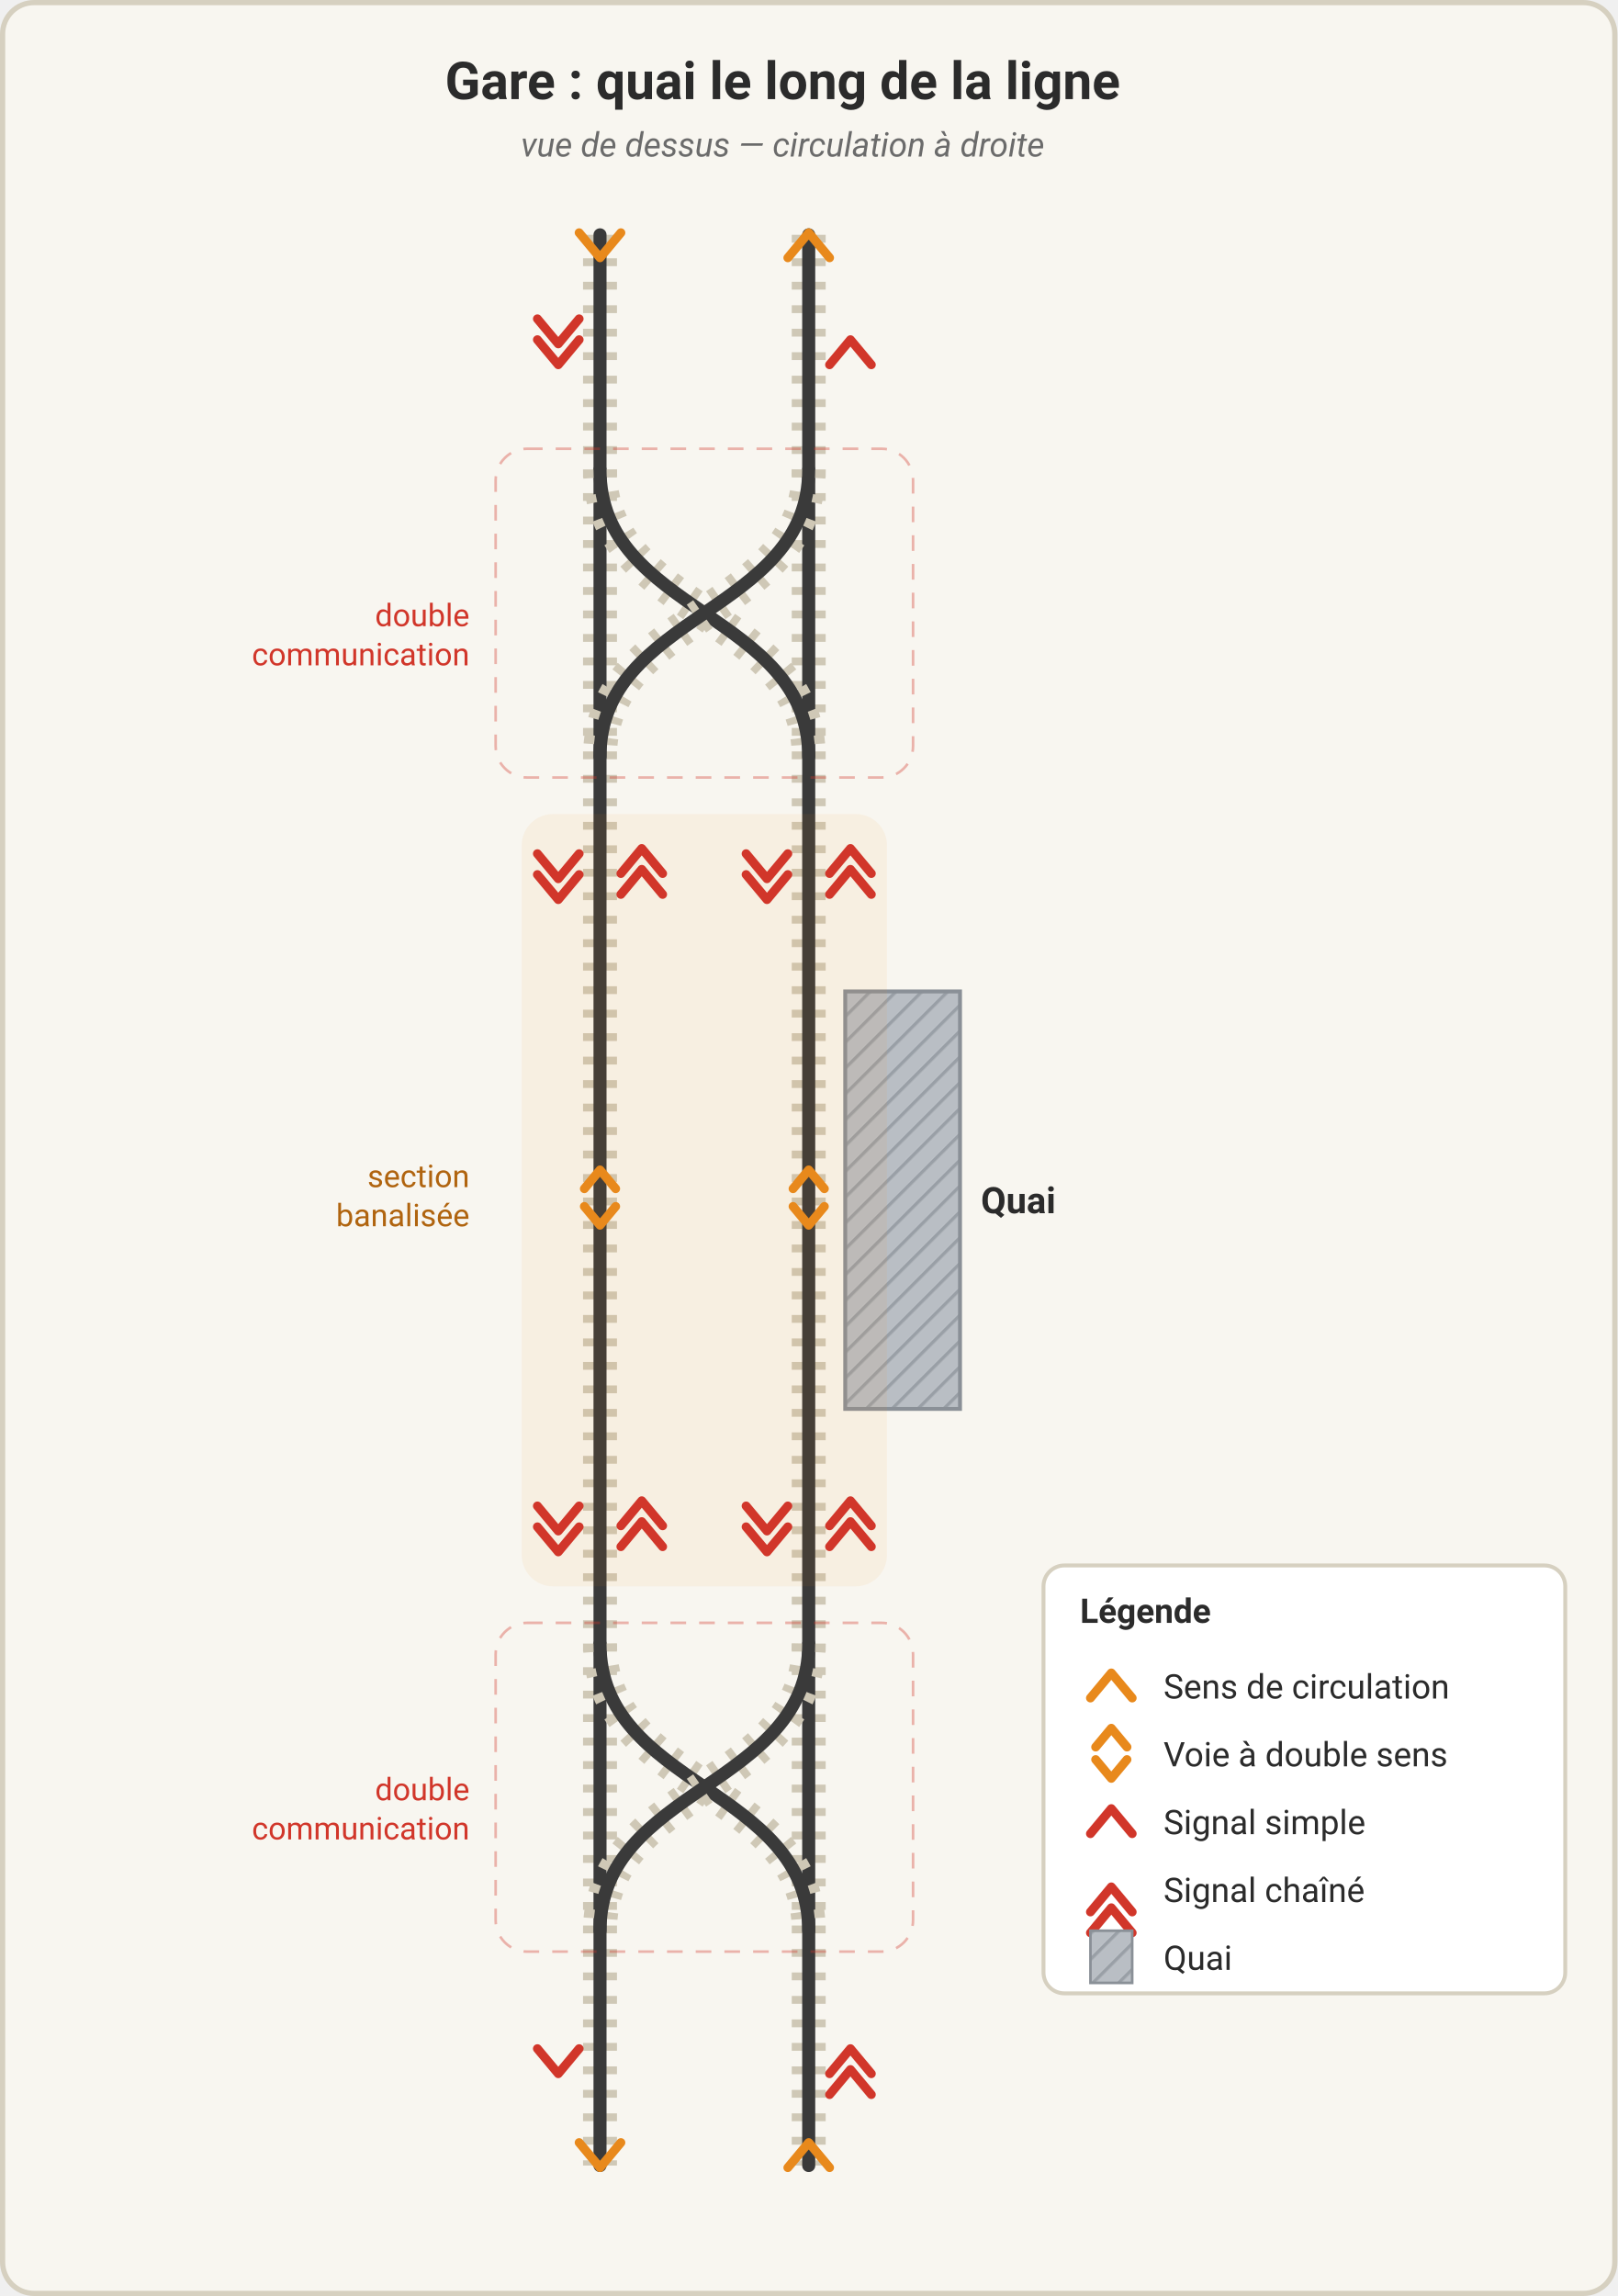
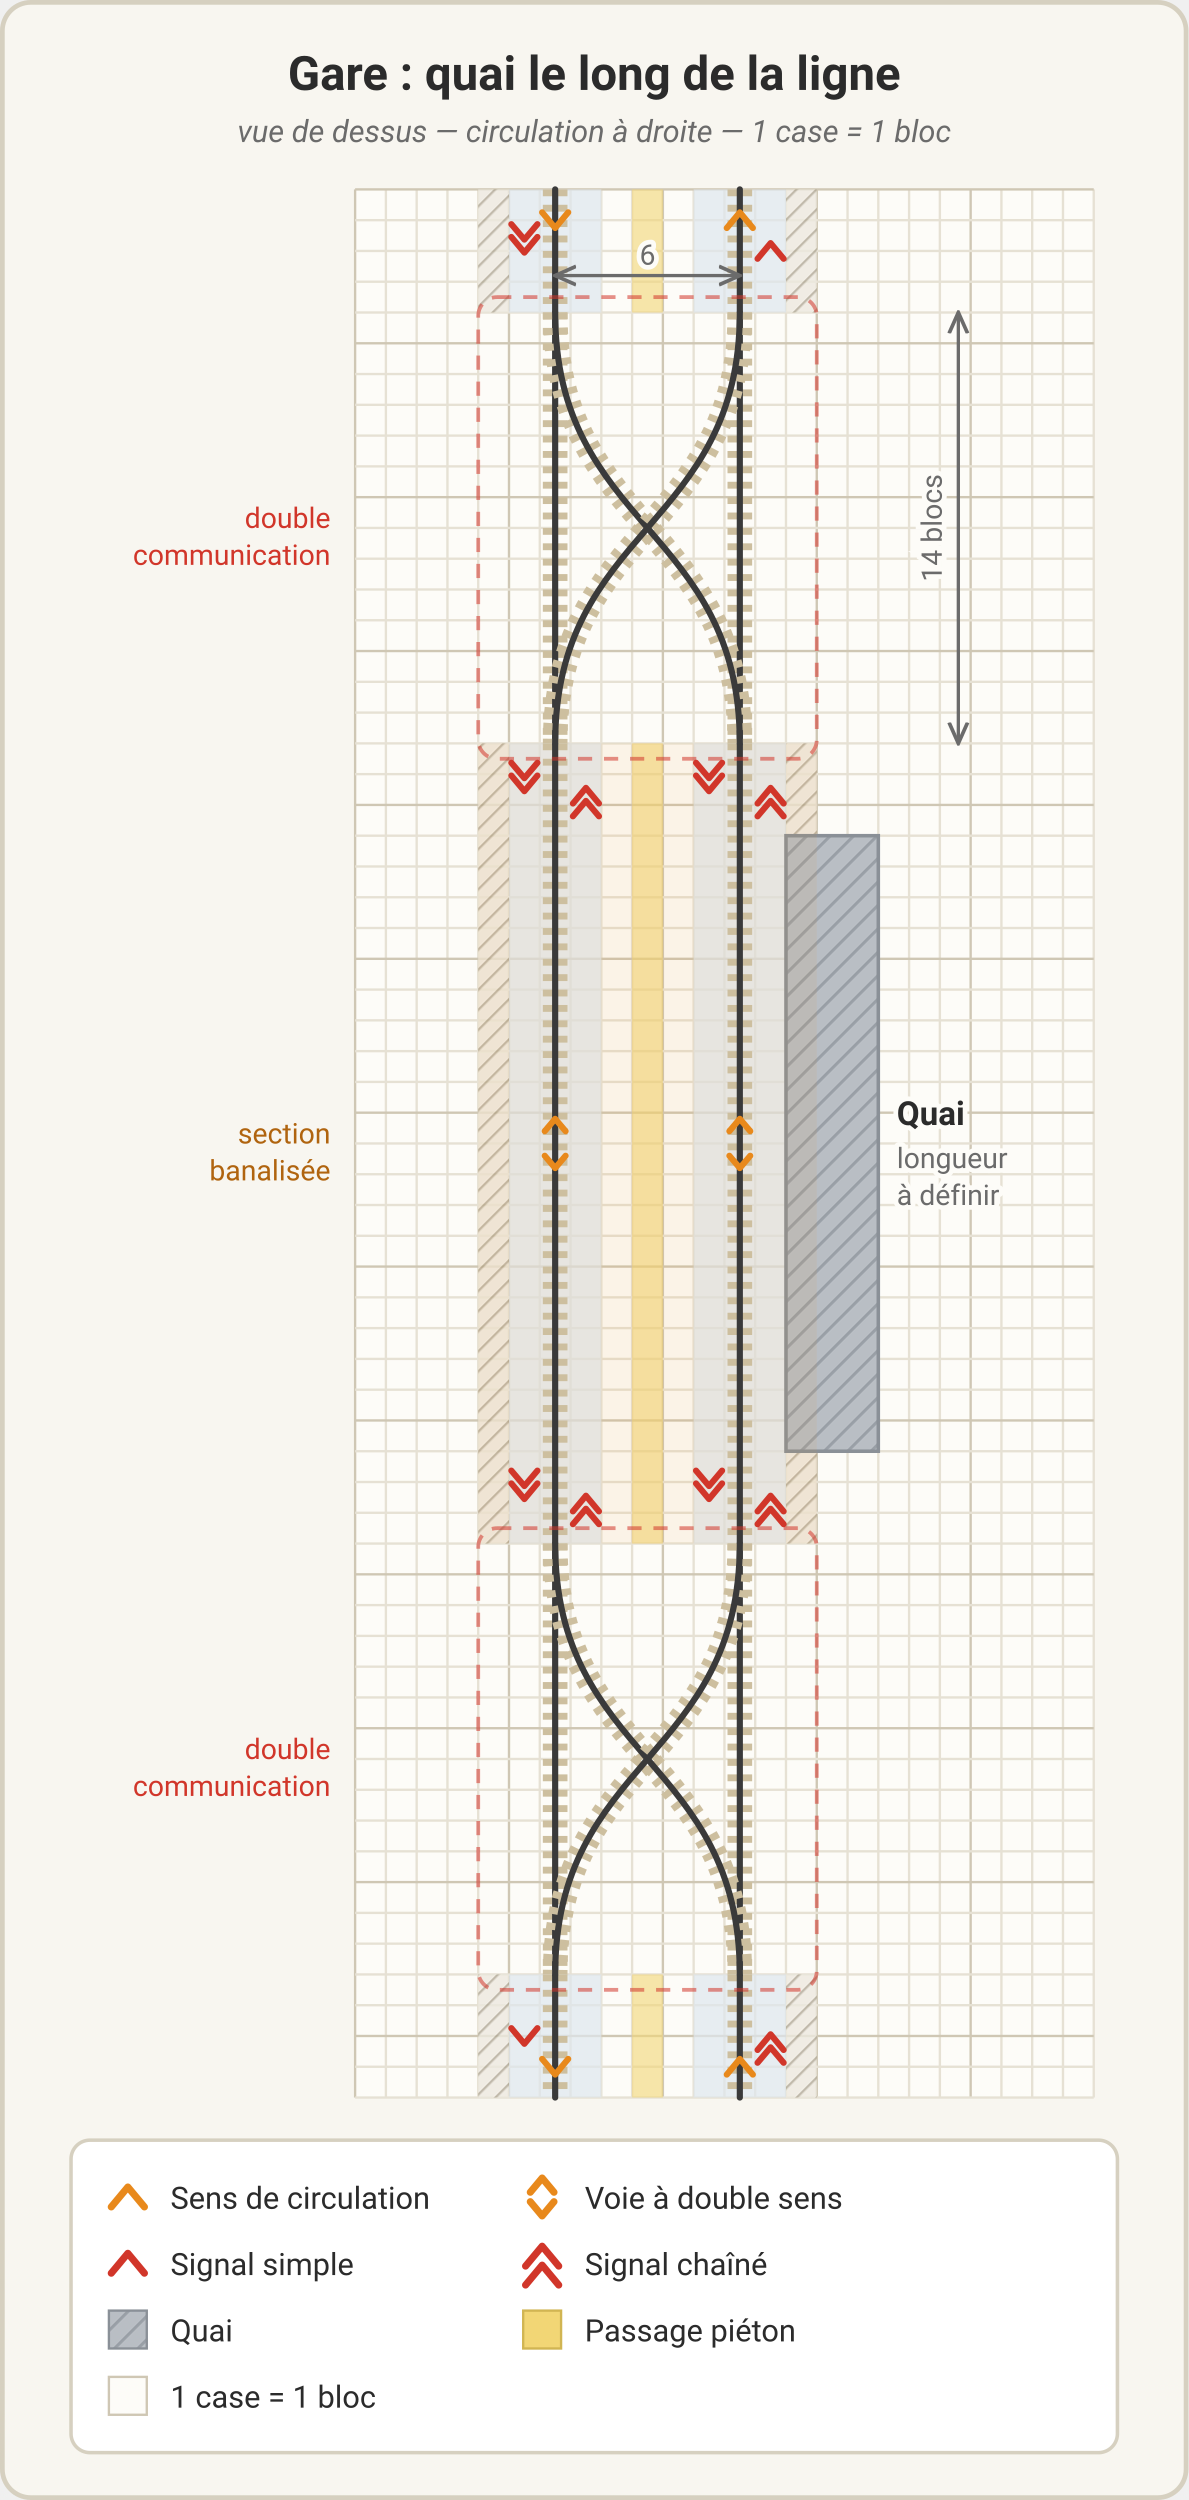
- <svg xmlns="http://www.w3.org/2000/svg" viewBox="0 0 620 880" width="620" height="880" role="img" aria-label="Gare le long de la ligne : doubles communications et section banalisée">
+ <svg xmlns="http://www.w3.org/2000/svg" viewBox="0 0 502 1056" width="502" height="1056" role="img" aria-label="Gare le long de la ligne sur grille : doubles communications de 14 blocs et section banalisée">
  <defs>
-     <pattern id="hatch" width="8" height="8" patternUnits="userSpaceOnUse" patternTransform="rotate(45)">
-       <rect width="8" height="8" fill="#ece8de" />
-       <line x1="0" y1="0" x2="0" y2="8" stroke="#b5ae9c" stroke-width="3" />
+     <pattern id="hatch" width="6" height="6" patternUnits="userSpaceOnUse" patternTransform="rotate(45)">
+       <rect width="6" height="6" fill="#ece8de" />
+       <line x1="0" y1="0" x2="0" y2="6" stroke="#b5ae9c" stroke-width="2" />
    </pattern>
    <pattern id="phatch" width="7" height="7" patternUnits="userSpaceOnUse" patternTransform="rotate(45)">
      <rect width="7" height="7" fill="#b9bec4" />
      <line x1="0" y1="0" x2="0" y2="7" stroke="#9aa0a7" stroke-width="2.5" />
    </pattern>
    <marker id="dimarrow" viewBox="0 0 10 10" refX="9" refY="5" markerWidth="7" markerHeight="7" orient="auto-start-reverse">
      <path d="M0 1 L9 5 L0 9" fill="none" stroke="#6b6b6b" stroke-width="1.6" />
    </marker>
  </defs>
-   <rect x="1" y="1" width="618" height="878" rx="12" fill="#f8f6f0" stroke="#d6d0c0" stroke-width="2" />
+   <rect x="1" y="1" width="500" height="1054" rx="12" fill="#f8f6f0" stroke="#d6d0c0" stroke-width="2" />
  <g font-family="'Segoe UI', Roboto, Helvetica, Arial, sans-serif" fill="#2b2b2b">
-     <text x="300" y="38" font-size="20" text-anchor="middle" font-weight="bold" fill="#2b2b2b">Gare : quai le long de la ligne</text>
-     <text x="300" y="60" font-size="13" text-anchor="middle" font-weight="normal" fill="#6b6b6b" font-style="italic">vue de dessus — circulation à droite</text>
-     <rect x="324" y="380" width="44" height="160" fill="url(#phatch)" stroke="#8a9097" stroke-width="1.5" />
-     <text x="376" y="465" font-size="14" text-anchor="start" font-weight="bold" fill="#2b2b2b">Quai</text>
-     <path d="M 230 90 L 230 830" fill="none" stroke="#cfc8b6" stroke-width="13" stroke-linecap="butt" stroke-dasharray="3 6" />
-     <path d="M 230 90 L 230 830" fill="none" stroke="#3a3a3a" stroke-width="5" stroke-linecap="round" />
-     <path d="M 310 90 L 310 830" fill="none" stroke="#cfc8b6" stroke-width="13" stroke-linecap="butt" stroke-dasharray="3 6" />
-     <path d="M 310 90 L 310 830" fill="none" stroke="#3a3a3a" stroke-width="5" stroke-linecap="round" />
-     <path d="M 230 180 C 230 235.0, 310 235.0, 310 290" fill="none" stroke="#cfc8b6" stroke-width="13" stroke-linecap="butt" stroke-dasharray="3 6" />
-     <path d="M 230 180 C 230 235.0, 310 235.0, 310 290" fill="none" stroke="#3a3a3a" stroke-width="5" stroke-linecap="round" />
-     <path d="M 310 180 C 310 235.0, 230 235.0, 230 290" fill="none" stroke="#cfc8b6" stroke-width="13" stroke-linecap="butt" stroke-dasharray="3 6" />
-     <path d="M 310 180 C 310 235.0, 230 235.0, 230 290" fill="none" stroke="#3a3a3a" stroke-width="5" stroke-linecap="round" />
-     <path d="M 230 630 C 230 685.0, 310 685.0, 310 740" fill="none" stroke="#cfc8b6" stroke-width="13" stroke-linecap="butt" stroke-dasharray="3 6" />
-     <path d="M 230 630 C 230 685.0, 310 685.0, 310 740" fill="none" stroke="#3a3a3a" stroke-width="5" stroke-linecap="round" />
-     <path d="M 310 630 C 310 685.0, 230 685.0, 230 740" fill="none" stroke="#cfc8b6" stroke-width="13" stroke-linecap="butt" stroke-dasharray="3 6" />
-     <path d="M 310 630 C 310 685.0, 230 685.0, 230 740" fill="none" stroke="#3a3a3a" stroke-width="5" stroke-linecap="round" />
-     <rect x="190" y="172" width="160" height="126" rx="12" fill="none" stroke="#d1362a" stroke-opacity="0.35" stroke-dasharray="6 5" />
-     <rect x="190" y="622" width="160" height="126" rx="12" fill="none" stroke="#d1362a" stroke-opacity="0.35" stroke-dasharray="6 5" />
-     <text x="180" y="240" font-size="12" text-anchor="end" font-weight="normal" fill="#d1362a">double</text>
-     <text x="180" y="255" font-size="12" text-anchor="end" font-weight="normal" fill="#d1362a">communication</text>
-     <text x="180" y="690" font-size="12" text-anchor="end" font-weight="normal" fill="#d1362a">double</text>
-     <text x="180" y="705" font-size="12" text-anchor="end" font-weight="normal" fill="#d1362a">communication</text>
-     <rect x="200" y="312" width="140" height="296" rx="12" fill="#e8891c" fill-opacity="0.07" />
-     <text x="180" y="455" font-size="12" text-anchor="end" font-weight="normal" fill="#b0640f">section</text>
-     <text x="180" y="470" font-size="12" text-anchor="end" font-weight="normal" fill="#b0640f">banalisée</text>
-     <polyline points="222.0,89.2 230.0,98.8 238.0,89.2" fill="none" stroke="#e8891c" stroke-width="3.4" stroke-linecap="round" stroke-linejoin="round" />
-     <polyline points="318.0,98.8 310.0,89.2 302.0,98.8" fill="none" stroke="#e8891c" stroke-width="3.4" stroke-linecap="round" stroke-linejoin="round" />
-     <polyline points="222.0,821.2 230.0,830.8 238.0,821.2" fill="none" stroke="#e8891c" stroke-width="3.4" stroke-linecap="round" stroke-linejoin="round" />
-     <polyline points="318.0,830.8 310.0,821.2 302.0,830.8" fill="none" stroke="#e8891c" stroke-width="3.4" stroke-linecap="round" stroke-linejoin="round" />
-     <polyline points="236.0,455.6 230.0,448.4 224.0,455.6" fill="none" stroke="#e8891c" stroke-width="3.4" stroke-linecap="round" stroke-linejoin="round" />
-     <polyline points="224.0,462.4 230.0,469.6 236.0,462.4" fill="none" stroke="#e8891c" stroke-width="3.4" stroke-linecap="round" stroke-linejoin="round" />
-     <polyline points="316.0,455.6 310.0,448.4 304.0,455.6" fill="none" stroke="#e8891c" stroke-width="3.4" stroke-linecap="round" stroke-linejoin="round" />
-     <polyline points="304.0,462.4 310.0,469.6 316.0,462.4" fill="none" stroke="#e8891c" stroke-width="3.4" stroke-linecap="round" stroke-linejoin="round" />
-     <polyline points="206.0,130.2 214.0,139.8 222.0,130.2" fill="none" stroke="#d1362a" stroke-width="3.4" stroke-linecap="round" stroke-linejoin="round" />
-     <polyline points="206.0,122.2 214.0,131.8 222.0,122.2" fill="none" stroke="#d1362a" stroke-width="3.4" stroke-linecap="round" stroke-linejoin="round" />
-     <polyline points="334.0,139.8 326.0,130.2 318.0,139.8" fill="none" stroke="#d1362a" stroke-width="3.4" stroke-linecap="round" stroke-linejoin="round" />
-     <polyline points="334.0,794.8 326.0,785.2 318.0,794.8" fill="none" stroke="#d1362a" stroke-width="3.4" stroke-linecap="round" stroke-linejoin="round" />
-     <polyline points="334.0,802.8 326.0,793.2 318.0,802.8" fill="none" stroke="#d1362a" stroke-width="3.4" stroke-linecap="round" stroke-linejoin="round" />
-     <polyline points="206.0,785.2 214.0,794.8 222.0,785.2" fill="none" stroke="#d1362a" stroke-width="3.4" stroke-linecap="round" stroke-linejoin="round" />
-     <polyline points="254.0,334.8 246.0,325.2 238.0,334.8" fill="none" stroke="#d1362a" stroke-width="3.4" stroke-linecap="round" stroke-linejoin="round" />
-     <polyline points="254.0,342.8 246.0,333.2 238.0,342.8" fill="none" stroke="#d1362a" stroke-width="3.4" stroke-linecap="round" stroke-linejoin="round" />
-     <polyline points="206.0,335.2 214.0,344.8 222.0,335.2" fill="none" stroke="#d1362a" stroke-width="3.4" stroke-linecap="round" stroke-linejoin="round" />
-     <polyline points="206.0,327.2 214.0,336.8 222.0,327.2" fill="none" stroke="#d1362a" stroke-width="3.4" stroke-linecap="round" stroke-linejoin="round" />
-     <polyline points="254.0,584.8 246.0,575.2 238.0,584.8" fill="none" stroke="#d1362a" stroke-width="3.4" stroke-linecap="round" stroke-linejoin="round" />
-     <polyline points="254.0,592.8 246.0,583.2 238.0,592.8" fill="none" stroke="#d1362a" stroke-width="3.4" stroke-linecap="round" stroke-linejoin="round" />
-     <polyline points="206.0,585.2 214.0,594.8 222.0,585.2" fill="none" stroke="#d1362a" stroke-width="3.4" stroke-linecap="round" stroke-linejoin="round" />
-     <polyline points="206.0,577.2 214.0,586.8 222.0,577.2" fill="none" stroke="#d1362a" stroke-width="3.4" stroke-linecap="round" stroke-linejoin="round" />
-     <polyline points="334.0,334.8 326.0,325.2 318.0,334.8" fill="none" stroke="#d1362a" stroke-width="3.4" stroke-linecap="round" stroke-linejoin="round" />
-     <polyline points="334.0,342.8 326.0,333.2 318.0,342.8" fill="none" stroke="#d1362a" stroke-width="3.4" stroke-linecap="round" stroke-linejoin="round" />
-     <polyline points="286.0,335.2 294.0,344.8 302.0,335.2" fill="none" stroke="#d1362a" stroke-width="3.4" stroke-linecap="round" stroke-linejoin="round" />
-     <polyline points="286.0,327.2 294.0,336.8 302.0,327.2" fill="none" stroke="#d1362a" stroke-width="3.4" stroke-linecap="round" stroke-linejoin="round" />
-     <polyline points="334.0,584.8 326.0,575.2 318.0,584.8" fill="none" stroke="#d1362a" stroke-width="3.4" stroke-linecap="round" stroke-linejoin="round" />
-     <polyline points="334.0,592.8 326.0,583.2 318.0,592.8" fill="none" stroke="#d1362a" stroke-width="3.4" stroke-linecap="round" stroke-linejoin="round" />
-     <polyline points="286.0,585.2 294.0,594.8 302.0,585.2" fill="none" stroke="#d1362a" stroke-width="3.4" stroke-linecap="round" stroke-linejoin="round" />
-     <polyline points="286.0,577.2 294.0,586.8 302.0,577.2" fill="none" stroke="#d1362a" stroke-width="3.4" stroke-linecap="round" stroke-linejoin="round" />
-     <rect x="400" y="600" width="200" height="164" rx="8" fill="#ffffff" stroke="#d6d0c0" stroke-width="1.5" />
-     <text x="414" y="622" font-size="13" text-anchor="start" font-weight="bold" fill="#2b2b2b">Légende</text>
-     <polyline points="434.0,650.8 426.0,641.2 418.0,650.8" fill="none" stroke="#e8891c" stroke-width="3.4" stroke-linecap="round" stroke-linejoin="round" />
-     <text x="446" y="651" font-size="13" text-anchor="start" font-weight="normal" fill="#2b2b2b">Sens de circulation</text>
-     <polyline points="432.0,669.6 426.0,662.4 420.0,669.6" fill="none" stroke="#e8891c" stroke-width="3.4" stroke-linecap="round" stroke-linejoin="round" />
-     <polyline points="420.0,674.4 426.0,681.6 432.0,674.4" fill="none" stroke="#e8891c" stroke-width="3.4" stroke-linecap="round" stroke-linejoin="round" />
-     <text x="446" y="677" font-size="13" text-anchor="start" font-weight="normal" fill="#2b2b2b">Voie à double sens</text>
-     <polyline points="434.0,702.8 426.0,693.2 418.0,702.8" fill="none" stroke="#d1362a" stroke-width="3.4" stroke-linecap="round" stroke-linejoin="round" />
-     <text x="446" y="703" font-size="13" text-anchor="start" font-weight="normal" fill="#2b2b2b">Signal simple</text>
-     <polyline points="434.0,732.8 426.0,723.2 418.0,732.8" fill="none" stroke="#d1362a" stroke-width="3.4" stroke-linecap="round" stroke-linejoin="round" />
-     <polyline points="434.0,740.8 426.0,731.2 418.0,740.8" fill="none" stroke="#d1362a" stroke-width="3.4" stroke-linecap="round" stroke-linejoin="round" />
-     <text x="446" y="729" font-size="13" text-anchor="start" font-weight="normal" fill="#2b2b2b">Signal chaîné</text>
-     <rect x="418" y="740" width="16" height="20" fill="url(#phatch)" stroke="#8a9097" />
-     <text x="446" y="755" font-size="13" text-anchor="start" font-weight="normal" fill="#2b2b2b">Quai</text>
+     <text x="251.0" y="38" font-size="20" font-weight="bold" text-anchor="middle">Gare : quai le long de la ligne</text>
+     <text x="251.0" y="60" font-size="13" text-anchor="middle" fill="#6b6b6b" font-style="italic">vue de dessus — circulation à droite — 1 case = 1 bloc</text>
+     <rect x="150" y="80" width="312" height="806" fill="#fdfcf8" />
+     <line x1="150" y1="80" x2="150" y2="886" stroke="#cfc7b4" stroke-width="1" />
+     <line x1="163" y1="80" x2="163" y2="886" stroke="#e6e1d4" stroke-width="1" />
+     <line x1="176" y1="80" x2="176" y2="886" stroke="#e6e1d4" stroke-width="1" />
+     <line x1="189" y1="80" x2="189" y2="886" stroke="#e6e1d4" stroke-width="1" />
+     <line x1="202" y1="80" x2="202" y2="886" stroke="#e6e1d4" stroke-width="1" />
+     <line x1="215" y1="80" x2="215" y2="886" stroke="#cfc7b4" stroke-width="1" />
+     <line x1="228" y1="80" x2="228" y2="886" stroke="#e6e1d4" stroke-width="1" />
+     <line x1="241" y1="80" x2="241" y2="886" stroke="#e6e1d4" stroke-width="1" />
+     <line x1="254" y1="80" x2="254" y2="886" stroke="#e6e1d4" stroke-width="1" />
+     <line x1="267" y1="80" x2="267" y2="886" stroke="#e6e1d4" stroke-width="1" />
+     <line x1="280" y1="80" x2="280" y2="886" stroke="#cfc7b4" stroke-width="1" />
+     <line x1="293" y1="80" x2="293" y2="886" stroke="#e6e1d4" stroke-width="1" />
+     <line x1="306" y1="80" x2="306" y2="886" stroke="#e6e1d4" stroke-width="1" />
+     <line x1="319" y1="80" x2="319" y2="886" stroke="#e6e1d4" stroke-width="1" />
+     <line x1="332" y1="80" x2="332" y2="886" stroke="#e6e1d4" stroke-width="1" />
+     <line x1="345" y1="80" x2="345" y2="886" stroke="#cfc7b4" stroke-width="1" />
+     <line x1="358" y1="80" x2="358" y2="886" stroke="#e6e1d4" stroke-width="1" />
+     <line x1="371" y1="80" x2="371" y2="886" stroke="#e6e1d4" stroke-width="1" />
+     <line x1="384" y1="80" x2="384" y2="886" stroke="#e6e1d4" stroke-width="1" />
+     <line x1="397" y1="80" x2="397" y2="886" stroke="#e6e1d4" stroke-width="1" />
+     <line x1="410" y1="80" x2="410" y2="886" stroke="#cfc7b4" stroke-width="1" />
+     <line x1="423" y1="80" x2="423" y2="886" stroke="#e6e1d4" stroke-width="1" />
+     <line x1="436" y1="80" x2="436" y2="886" stroke="#e6e1d4" stroke-width="1" />
+     <line x1="449" y1="80" x2="449" y2="886" stroke="#e6e1d4" stroke-width="1" />
+     <line x1="462" y1="80" x2="462" y2="886" stroke="#e6e1d4" stroke-width="1" />
+     <line x1="150" y1="80" x2="462" y2="80" stroke="#cfc7b4" stroke-width="1" />
+     <line x1="150" y1="93" x2="462" y2="93" stroke="#e6e1d4" stroke-width="1" />
+     <line x1="150" y1="106" x2="462" y2="106" stroke="#e6e1d4" stroke-width="1" />
+     <line x1="150" y1="119" x2="462" y2="119" stroke="#e6e1d4" stroke-width="1" />
+     <line x1="150" y1="132" x2="462" y2="132" stroke="#e6e1d4" stroke-width="1" />
+     <line x1="150" y1="145" x2="462" y2="145" stroke="#cfc7b4" stroke-width="1" />
+     <line x1="150" y1="158" x2="462" y2="158" stroke="#e6e1d4" stroke-width="1" />
+     <line x1="150" y1="171" x2="462" y2="171" stroke="#e6e1d4" stroke-width="1" />
+     <line x1="150" y1="184" x2="462" y2="184" stroke="#e6e1d4" stroke-width="1" />
+     <line x1="150" y1="197" x2="462" y2="197" stroke="#e6e1d4" stroke-width="1" />
+     <line x1="150" y1="210" x2="462" y2="210" stroke="#cfc7b4" stroke-width="1" />
+     <line x1="150" y1="223" x2="462" y2="223" stroke="#e6e1d4" stroke-width="1" />
+     <line x1="150" y1="236" x2="462" y2="236" stroke="#e6e1d4" stroke-width="1" />
+     <line x1="150" y1="249" x2="462" y2="249" stroke="#e6e1d4" stroke-width="1" />
+     <line x1="150" y1="262" x2="462" y2="262" stroke="#e6e1d4" stroke-width="1" />
+     <line x1="150" y1="275" x2="462" y2="275" stroke="#cfc7b4" stroke-width="1" />
+     <line x1="150" y1="288" x2="462" y2="288" stroke="#e6e1d4" stroke-width="1" />
+     <line x1="150" y1="301" x2="462" y2="301" stroke="#e6e1d4" stroke-width="1" />
+     <line x1="150" y1="314" x2="462" y2="314" stroke="#e6e1d4" stroke-width="1" />
+     <line x1="150" y1="327" x2="462" y2="327" stroke="#e6e1d4" stroke-width="1" />
+     <line x1="150" y1="340" x2="462" y2="340" stroke="#cfc7b4" stroke-width="1" />
+     <line x1="150" y1="353" x2="462" y2="353" stroke="#e6e1d4" stroke-width="1" />
+     <line x1="150" y1="366" x2="462" y2="366" stroke="#e6e1d4" stroke-width="1" />
+     <line x1="150" y1="379" x2="462" y2="379" stroke="#e6e1d4" stroke-width="1" />
+     <line x1="150" y1="392" x2="462" y2="392" stroke="#e6e1d4" stroke-width="1" />
+     <line x1="150" y1="405" x2="462" y2="405" stroke="#cfc7b4" stroke-width="1" />
+     <line x1="150" y1="418" x2="462" y2="418" stroke="#e6e1d4" stroke-width="1" />
+     <line x1="150" y1="431" x2="462" y2="431" stroke="#e6e1d4" stroke-width="1" />
+     <line x1="150" y1="444" x2="462" y2="444" stroke="#e6e1d4" stroke-width="1" />
+     <line x1="150" y1="457" x2="462" y2="457" stroke="#e6e1d4" stroke-width="1" />
+     <line x1="150" y1="470" x2="462" y2="470" stroke="#cfc7b4" stroke-width="1" />
+     <line x1="150" y1="483" x2="462" y2="483" stroke="#e6e1d4" stroke-width="1" />
+     <line x1="150" y1="496" x2="462" y2="496" stroke="#e6e1d4" stroke-width="1" />
+     <line x1="150" y1="509" x2="462" y2="509" stroke="#e6e1d4" stroke-width="1" />
+     <line x1="150" y1="522" x2="462" y2="522" stroke="#e6e1d4" stroke-width="1" />
+     <line x1="150" y1="535" x2="462" y2="535" stroke="#cfc7b4" stroke-width="1" />
+     <line x1="150" y1="548" x2="462" y2="548" stroke="#e6e1d4" stroke-width="1" />
+     <line x1="150" y1="561" x2="462" y2="561" stroke="#e6e1d4" stroke-width="1" />
+     <line x1="150" y1="574" x2="462" y2="574" stroke="#e6e1d4" stroke-width="1" />
+     <line x1="150" y1="587" x2="462" y2="587" stroke="#e6e1d4" stroke-width="1" />
+     <line x1="150" y1="600" x2="462" y2="600" stroke="#cfc7b4" stroke-width="1" />
+     <line x1="150" y1="613" x2="462" y2="613" stroke="#e6e1d4" stroke-width="1" />
+     <line x1="150" y1="626" x2="462" y2="626" stroke="#e6e1d4" stroke-width="1" />
+     <line x1="150" y1="639" x2="462" y2="639" stroke="#e6e1d4" stroke-width="1" />
+     <line x1="150" y1="652" x2="462" y2="652" stroke="#e6e1d4" stroke-width="1" />
+     <line x1="150" y1="665" x2="462" y2="665" stroke="#cfc7b4" stroke-width="1" />
+     <line x1="150" y1="678" x2="462" y2="678" stroke="#e6e1d4" stroke-width="1" />
+     <line x1="150" y1="691" x2="462" y2="691" stroke="#e6e1d4" stroke-width="1" />
+     <line x1="150" y1="704" x2="462" y2="704" stroke="#e6e1d4" stroke-width="1" />
+     <line x1="150" y1="717" x2="462" y2="717" stroke="#e6e1d4" stroke-width="1" />
+     <line x1="150" y1="730" x2="462" y2="730" stroke="#cfc7b4" stroke-width="1" />
+     <line x1="150" y1="743" x2="462" y2="743" stroke="#e6e1d4" stroke-width="1" />
+     <line x1="150" y1="756" x2="462" y2="756" stroke="#e6e1d4" stroke-width="1" />
+     <line x1="150" y1="769" x2="462" y2="769" stroke="#e6e1d4" stroke-width="1" />
+     <line x1="150" y1="782" x2="462" y2="782" stroke="#e6e1d4" stroke-width="1" />
+     <line x1="150" y1="795" x2="462" y2="795" stroke="#cfc7b4" stroke-width="1" />
+     <line x1="150" y1="808" x2="462" y2="808" stroke="#e6e1d4" stroke-width="1" />
+     <line x1="150" y1="821" x2="462" y2="821" stroke="#e6e1d4" stroke-width="1" />
+     <line x1="150" y1="834" x2="462" y2="834" stroke="#e6e1d4" stroke-width="1" />
+     <line x1="150" y1="847" x2="462" y2="847" stroke="#e6e1d4" stroke-width="1" />
+     <line x1="150" y1="860" x2="462" y2="860" stroke="#cfc7b4" stroke-width="1" />
+     <line x1="150" y1="873" x2="462" y2="873" stroke="#e6e1d4" stroke-width="1" />
+     <line x1="150" y1="886" x2="462" y2="886" stroke="#e6e1d4" stroke-width="1" />
+     <rect x="202" y="80" width="13" height="52" fill="url(#hatch)" fill-opacity="0.8" />
+     <rect x="215" y="80" width="39" height="52" fill="#dfe7ee" fill-opacity="0.7" />
+     <rect x="267" y="80" width="13" height="52" fill="#f2d675" fill-opacity="0.6" />
+     <rect x="293" y="80" width="39" height="52" fill="#dfe7ee" fill-opacity="0.7" />
+     <rect x="332" y="80" width="13" height="52" fill="url(#hatch)" fill-opacity="0.8" />
+     <rect x="202" y="834" width="13" height="52" fill="url(#hatch)" fill-opacity="0.8" />
+     <rect x="215" y="834" width="39" height="52" fill="#dfe7ee" fill-opacity="0.7" />
+     <rect x="267" y="834" width="13" height="52" fill="#f2d675" fill-opacity="0.6" />
+     <rect x="293" y="834" width="39" height="52" fill="#dfe7ee" fill-opacity="0.7" />
+     <rect x="332" y="834" width="13" height="52" fill="url(#hatch)" fill-opacity="0.8" />
+     <rect x="202" y="314" width="13" height="338" fill="url(#hatch)" fill-opacity="0.8" />
+     <rect x="215" y="314" width="39" height="338" fill="#dfe7ee" fill-opacity="0.7" />
+     <rect x="267" y="314" width="13" height="338" fill="#f2d675" fill-opacity="0.6" />
+     <rect x="293" y="314" width="39" height="338" fill="#dfe7ee" fill-opacity="0.7" />
+     <rect x="332" y="314" width="13" height="338" fill="url(#hatch)" fill-opacity="0.8" />
+     <rect x="332" y="353" width="39" height="260" fill="url(#phatch)" fill-opacity="1" />
+     <rect x="332" y="353" width="39" height="260" fill="none" stroke="#8a9097" stroke-width="1.5" />
+     <rect x="202" y="314" width="143" height="338" fill="#e8891c" fill-opacity="0.08" />
+     <path d="M 234.5 80.0 L 234.5 886.0" fill="none" stroke="#cdbf9f" stroke-width="10.4" stroke-dasharray="2.9 3.6" />
+     <path d="M 234.5 80.0 L 234.5 886.0" fill="none" stroke="#3a3a3a" stroke-width="2.6" stroke-linecap="round" />
+     <path d="M 312.5 80.0 L 312.5 886.0" fill="none" stroke="#cdbf9f" stroke-width="10.4" stroke-dasharray="2.9 3.6" />
+     <path d="M 312.5 80.0 L 312.5 886.0" fill="none" stroke="#3a3a3a" stroke-width="2.6" stroke-linecap="round" />
+     <path d="M 234.5 132.0 C 234.5 223.0, 312.5 223.0, 312.5 314.0" fill="none" stroke="#cdbf9f" stroke-width="10.4" stroke-dasharray="2.9 3.6" />
+     <path d="M 234.5 132.0 C 234.5 223.0, 312.5 223.0, 312.5 314.0" fill="none" stroke="#3a3a3a" stroke-width="2.6" stroke-linecap="round" />
+     <path d="M 312.5 132.0 C 312.5 223.0, 234.5 223.0, 234.5 314.0" fill="none" stroke="#cdbf9f" stroke-width="10.4" stroke-dasharray="2.9 3.6" />
+     <path d="M 312.5 132.0 C 312.5 223.0, 234.5 223.0, 234.5 314.0" fill="none" stroke="#3a3a3a" stroke-width="2.6" stroke-linecap="round" />
+     <path d="M 234.5 652.0 C 234.5 743.0, 312.5 743.0, 312.5 834.0" fill="none" stroke="#cdbf9f" stroke-width="10.4" stroke-dasharray="2.9 3.6" />
+     <path d="M 234.5 652.0 C 234.5 743.0, 312.5 743.0, 312.5 834.0" fill="none" stroke="#3a3a3a" stroke-width="2.6" stroke-linecap="round" />
+     <path d="M 312.5 652.0 C 312.5 743.0, 234.5 743.0, 234.5 834.0" fill="none" stroke="#cdbf9f" stroke-width="10.4" stroke-dasharray="2.9 3.6" />
+     <path d="M 312.5 652.0 C 312.5 743.0, 234.5 743.0, 234.5 834.0" fill="none" stroke="#3a3a3a" stroke-width="2.6" stroke-linecap="round" />
+     <rect x="202" y="125.5" width="143" height="195" rx="8" fill="none" stroke="#d1362a" stroke-opacity="0.55" stroke-width="1.6" stroke-dasharray="6 5" />
+     <rect x="202" y="645.5" width="143" height="195" rx="8" fill="none" stroke="#d1362a" stroke-opacity="0.55" stroke-width="1.6" stroke-dasharray="6 5" />
+     <polyline points="229.0,89.7 234.5,96.3 240.0,89.7" fill="none" stroke="#e8891c" stroke-width="2.6" stroke-linecap="round" stroke-linejoin="round" />
+     <polyline points="318.0,96.3 312.5,89.7 307.0,96.3" fill="none" stroke="#e8891c" stroke-width="2.6" stroke-linecap="round" stroke-linejoin="round" />
+     <polyline points="229.0,869.7 234.5,876.3 240.0,869.7" fill="none" stroke="#e8891c" stroke-width="2.6" stroke-linecap="round" stroke-linejoin="round" />
+     <polyline points="318.0,876.3 312.5,869.7 307.0,876.3" fill="none" stroke="#e8891c" stroke-width="2.6" stroke-linecap="round" stroke-linejoin="round" />
+     <polyline points="238.9,477.8 234.5,472.6 230.1,477.8" fill="none" stroke="#e8891c" stroke-width="2.6" stroke-linecap="round" stroke-linejoin="round" />
+     <polyline points="230.1,488.2 234.5,493.4 238.9,488.2" fill="none" stroke="#e8891c" stroke-width="2.6" stroke-linecap="round" stroke-linejoin="round" />
+     <polyline points="316.9,477.8 312.5,472.6 308.1,477.8" fill="none" stroke="#e8891c" stroke-width="2.6" stroke-linecap="round" stroke-linejoin="round" />
+     <polyline points="308.1,488.2 312.5,493.4 316.9,488.2" fill="none" stroke="#e8891c" stroke-width="2.6" stroke-linecap="round" stroke-linejoin="round" />
+     <polyline points="216.0,100.1 221.5,106.7 227.0,100.1" fill="none" stroke="#d1362a" stroke-width="2.6" stroke-linecap="round" stroke-linejoin="round" />
+     <polyline points="216.0,94.7 221.5,101.2 227.0,94.7" fill="none" stroke="#d1362a" stroke-width="2.6" stroke-linecap="round" stroke-linejoin="round" />
+     <polyline points="331.0,109.3 325.5,102.7 320.0,109.3" fill="none" stroke="#d1362a" stroke-width="2.6" stroke-linecap="round" stroke-linejoin="round" />
+     <polyline points="331.0,865.9 325.5,859.3 320.0,865.9" fill="none" stroke="#d1362a" stroke-width="2.6" stroke-linecap="round" stroke-linejoin="round" />
+     <polyline points="331.0,871.3 325.5,864.8 320.0,871.3" fill="none" stroke="#d1362a" stroke-width="2.6" stroke-linecap="round" stroke-linejoin="round" />
+     <polyline points="216.0,856.7 221.5,863.3 227.0,856.7" fill="none" stroke="#d1362a" stroke-width="2.6" stroke-linecap="round" stroke-linejoin="round" />
+     <polyline points="253.0,339.4 247.5,332.8 242.0,339.4" fill="none" stroke="#d1362a" stroke-width="2.6" stroke-linecap="round" stroke-linejoin="round" />
+     <polyline points="253.0,344.8 247.5,338.3 242.0,344.8" fill="none" stroke="#d1362a" stroke-width="2.6" stroke-linecap="round" stroke-linejoin="round" />
+     <polyline points="216.0,327.6 221.5,334.2 227.0,327.6" fill="none" stroke="#d1362a" stroke-width="2.6" stroke-linecap="round" stroke-linejoin="round" />
+     <polyline points="216.0,322.2 221.5,328.7 227.0,322.2" fill="none" stroke="#d1362a" stroke-width="2.6" stroke-linecap="round" stroke-linejoin="round" />
+     <polyline points="253.0,638.4 247.5,631.8 242.0,638.4" fill="none" stroke="#d1362a" stroke-width="2.6" stroke-linecap="round" stroke-linejoin="round" />
+     <polyline points="253.0,643.8 247.5,637.3 242.0,643.8" fill="none" stroke="#d1362a" stroke-width="2.6" stroke-linecap="round" stroke-linejoin="round" />
+     <polyline points="216.0,626.6 221.5,633.2 227.0,626.6" fill="none" stroke="#d1362a" stroke-width="2.6" stroke-linecap="round" stroke-linejoin="round" />
+     <polyline points="216.0,621.2 221.5,627.7 227.0,621.2" fill="none" stroke="#d1362a" stroke-width="2.6" stroke-linecap="round" stroke-linejoin="round" />
+     <polyline points="331.0,339.4 325.5,332.8 320.0,339.4" fill="none" stroke="#d1362a" stroke-width="2.6" stroke-linecap="round" stroke-linejoin="round" />
+     <polyline points="331.0,344.8 325.5,338.3 320.0,344.8" fill="none" stroke="#d1362a" stroke-width="2.6" stroke-linecap="round" stroke-linejoin="round" />
+     <polyline points="294.0,327.6 299.5,334.2 305.0,327.6" fill="none" stroke="#d1362a" stroke-width="2.6" stroke-linecap="round" stroke-linejoin="round" />
+     <polyline points="294.0,322.2 299.5,328.7 305.0,322.2" fill="none" stroke="#d1362a" stroke-width="2.6" stroke-linecap="round" stroke-linejoin="round" />
+     <polyline points="331.0,638.4 325.5,631.8 320.0,638.4" fill="none" stroke="#d1362a" stroke-width="2.6" stroke-linecap="round" stroke-linejoin="round" />
+     <polyline points="331.0,643.8 325.5,637.3 320.0,643.8" fill="none" stroke="#d1362a" stroke-width="2.6" stroke-linecap="round" stroke-linejoin="round" />
+     <polyline points="294.0,626.6 299.5,633.2 305.0,626.6" fill="none" stroke="#d1362a" stroke-width="2.6" stroke-linecap="round" stroke-linejoin="round" />
+     <polyline points="294.0,621.2 299.5,627.7 305.0,621.2" fill="none" stroke="#d1362a" stroke-width="2.6" stroke-linecap="round" stroke-linejoin="round" />
+     <text x="139.6" y="223.0" font-size="12" text-anchor="end" font-weight="normal" fill="#d1362a">double</text>
+     <text x="139.6" y="238.6" font-size="12" text-anchor="end" font-weight="normal" fill="#d1362a">communication</text>
+     <text x="139.6" y="743.0" font-size="12" text-anchor="end" font-weight="normal" fill="#d1362a">double</text>
+     <text x="139.6" y="758.6" font-size="12" text-anchor="end" font-weight="normal" fill="#d1362a">communication</text>
+     <text x="139.6" y="483.0" font-size="12" text-anchor="end" font-weight="normal" fill="#b0640f">section</text>
+     <text x="139.6" y="498.6" font-size="12" text-anchor="end" font-weight="normal" fill="#b0640f">banalisée</text>
+     <text x="378.8" y="475.2" font-size="14" text-anchor="start" font-weight="bold" fill="#2b2b2b" paint-order="stroke" stroke="#fdfcf8" stroke-width="4" stroke-linejoin="round">Quai</text>
+     <text x="378.8" y="493.4" font-size="12" text-anchor="start" font-weight="normal" fill="#6b6b6b" paint-order="stroke" stroke="#fdfcf8" stroke-width="4" stroke-linejoin="round">longueur</text>
+     <text x="378.8" y="509.0" font-size="12" text-anchor="start" font-weight="normal" fill="#6b6b6b" paint-order="stroke" stroke="#fdfcf8" stroke-width="4" stroke-linejoin="round">à définir</text>
+     <line x1="404.8" y1="132" x2="404.8" y2="314" stroke="#6b6b6b" stroke-width="1.4" marker-start="url(#dimarrow)" marker-end="url(#dimarrow)" />
+     <text x="397.8" y="223.0" font-size="12" text-anchor="middle" fill="#6b6b6b" paint-order="stroke" stroke="#fdfcf8" stroke-width="4" transform="rotate(-90 397.8 223.0)">14 blocs</text>
+     <line x1="234.5" y1="116.4" x2="312.5" y2="116.4" stroke="#6b6b6b" stroke-width="1.4" marker-start="url(#dimarrow)" marker-end="url(#dimarrow)" />
+     <text x="273.5" y="111.8" font-size="12" text-anchor="middle" font-weight="normal" fill="#6b6b6b" paint-order="stroke" stroke="#fdfcf8" stroke-width="4" stroke-linejoin="round">6</text>
+     <rect x="30" y="904" width="442" height="132" rx="8" fill="#ffffff" stroke="#d6d0c0" stroke-width="1.5" />
+     <polyline points="61.0,932.2 54.0,923.8 47.0,932.2" fill="none" stroke="#e8891c" stroke-width="3" stroke-linecap="round" stroke-linejoin="round" />
+     <text x="72" y="933" font-size="13" fill="#2b2b2b">Sens de circulation</text>
+     <polyline points="234.0,926.0 229.0,920.0 224.0,926.0" fill="none" stroke="#e8891c" stroke-width="3" stroke-linecap="round" stroke-linejoin="round" />
+     <polyline points="224.0,930.0 229.0,936.0 234.0,930.0" fill="none" stroke="#e8891c" stroke-width="3" stroke-linecap="round" stroke-linejoin="round" />
+     <text x="247" y="933" font-size="13" fill="#2b2b2b">Voie à double sens</text>
+     <polyline points="61.0,960.2 54.0,951.8 47.0,960.2" fill="none" stroke="#d1362a" stroke-width="3" stroke-linecap="round" stroke-linejoin="round" />
+     <text x="72" y="961" font-size="13" fill="#2b2b2b">Signal simple</text>
+     <polyline points="236.0,957.2 229.0,948.8 222.0,957.2" fill="none" stroke="#d1362a" stroke-width="3" stroke-linecap="round" stroke-linejoin="round" />
+     <polyline points="236.0,965.2 229.0,956.8 222.0,965.2" fill="none" stroke="#d1362a" stroke-width="3" stroke-linecap="round" stroke-linejoin="round" />
+     <text x="247" y="961" font-size="13" fill="#2b2b2b">Signal chaîné</text>
+     <rect x="46" y="976" width="16" height="16" fill="url(#phatch)" stroke="#8a9097" />
+     <text x="72" y="989" font-size="13" fill="#2b2b2b">Quai</text>
+     <rect x="221" y="976" width="16" height="16" fill="#f2d675" stroke="#d1b552" />
+     <text x="247" y="989" font-size="13" fill="#2b2b2b">Passage piéton</text>
+     <rect x="46" y="1004" width="16" height="16" fill="#fdfcf8" stroke="#cfc7b4" />
+     <text x="72" y="1017" font-size="13" fill="#2b2b2b">1 case = 1 bloc</text>
  </g>
</svg>
